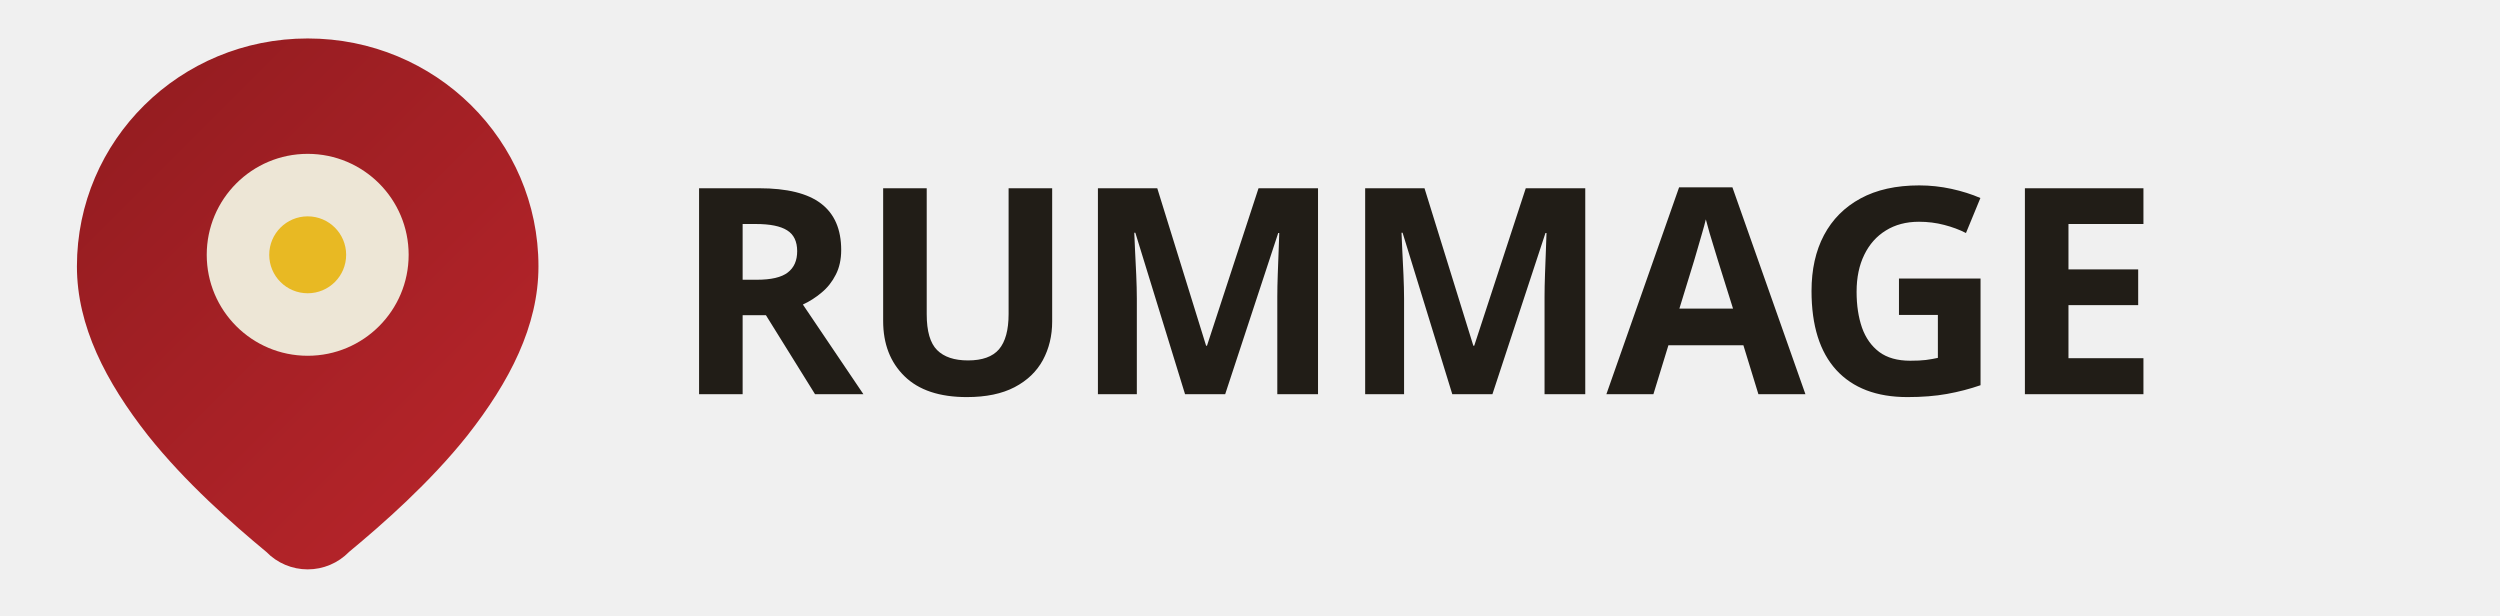
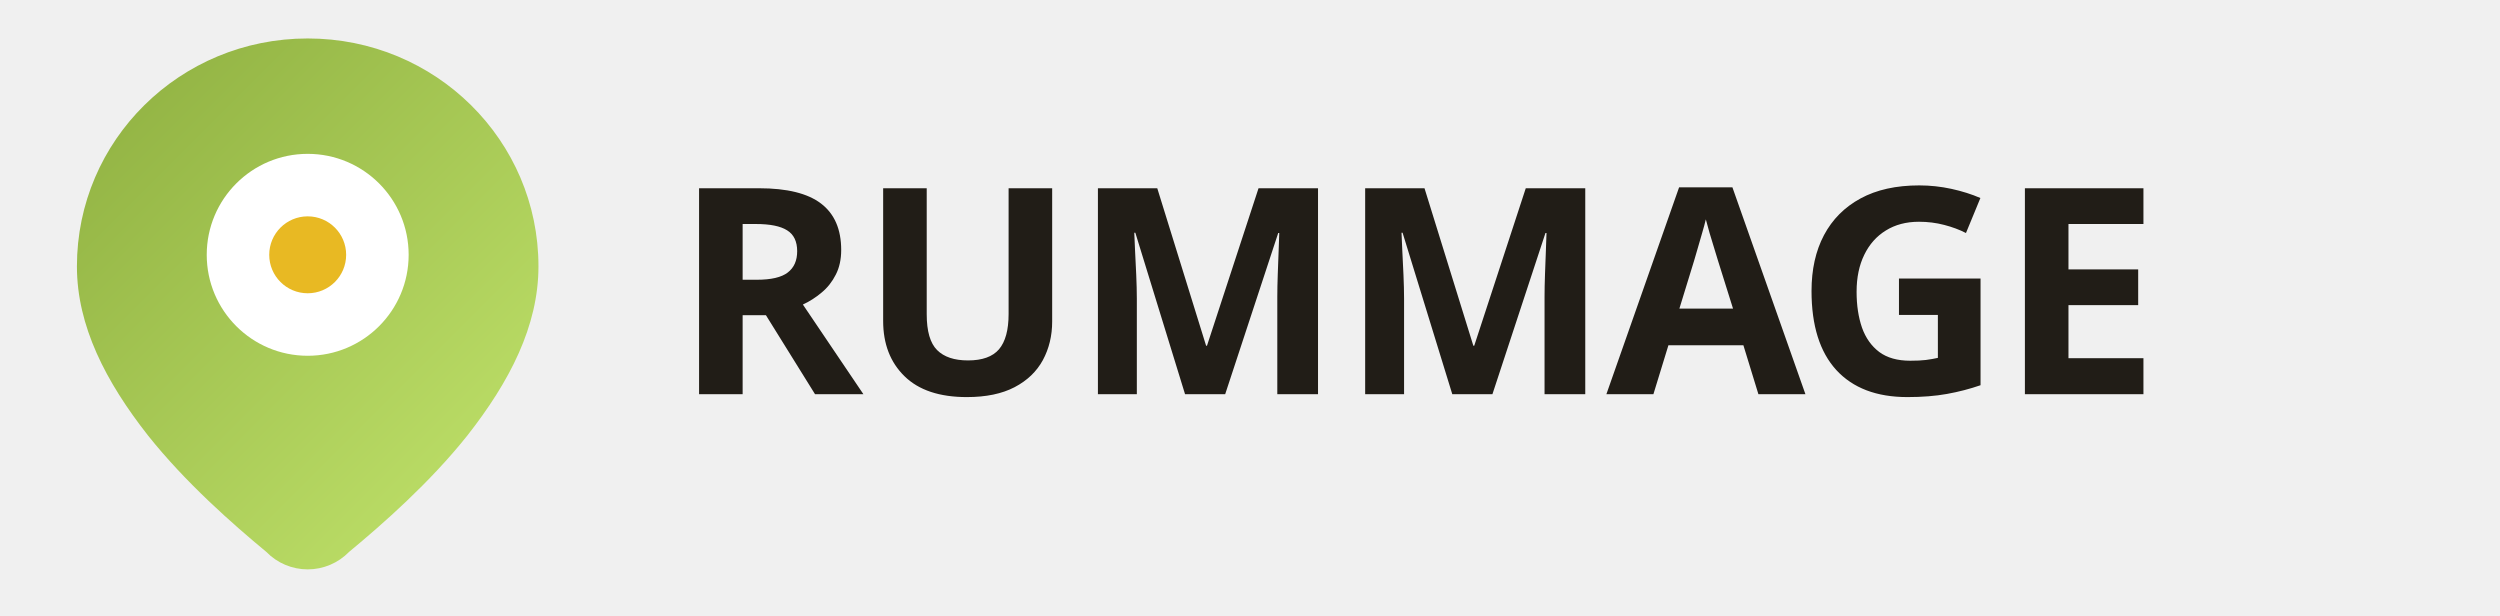
<svg xmlns="http://www.w3.org/2000/svg" width="260" height="64" viewBox="0 0 260 64" fill="none" role="img" aria-label="Rummage">
  <defs>
    <linearGradient id="rmgLogoGrad" x1="0" y1="0" x2="64" y2="64" gradientUnits="userSpaceOnUse">
-       <stop offset="0" stop-color="#8B1A1E" />
-       <stop offset="1" stop-color="#C1272D" />
+       <stop offset="0" stop-color="#87A83A" />
+       <stop offset="1" stop-color="#CAEC73" />
    </linearGradient>
  </defs>
  <path d="M32 4C18.7 4 8 14.6 8 27.7c0 6.2 3 12 7.4 17.6 3.9 4.9 8.8 9.2 12.3 12.1a6 6 0 0 0 8.6 0c3.5-2.9 8.4-7.2 12.3-12.1C53 39.7 56 33.9 56 27.7 56 14.6 45.3 4 32 4Z" fill="url(#rmgLogoGrad)" />
-   <circle cx="32" cy="26.5" r="10.5" fill="#EDE6D6" />
+   <circle cx="32" cy="26.5" r="10.5" fill="#FFFFFF" />
  <circle cx="32" cy="26.5" r="4" fill="#E8B923" />
-   <text x="70" y="41" font-family="'Archivo Black', 'Arial Narrow', system-ui, sans-serif" font-size="30" font-weight="900" letter-spacing="-0.5" fill="#211D17">RUMMAGE</text>
+   <text x="70" y="41" font-family="'Mohave', 'Arial Narrow', system-ui, sans-serif" font-size="30" font-weight="900" letter-spacing="-0.5" fill="#211D17">RUMMAGE</text>
</svg>
